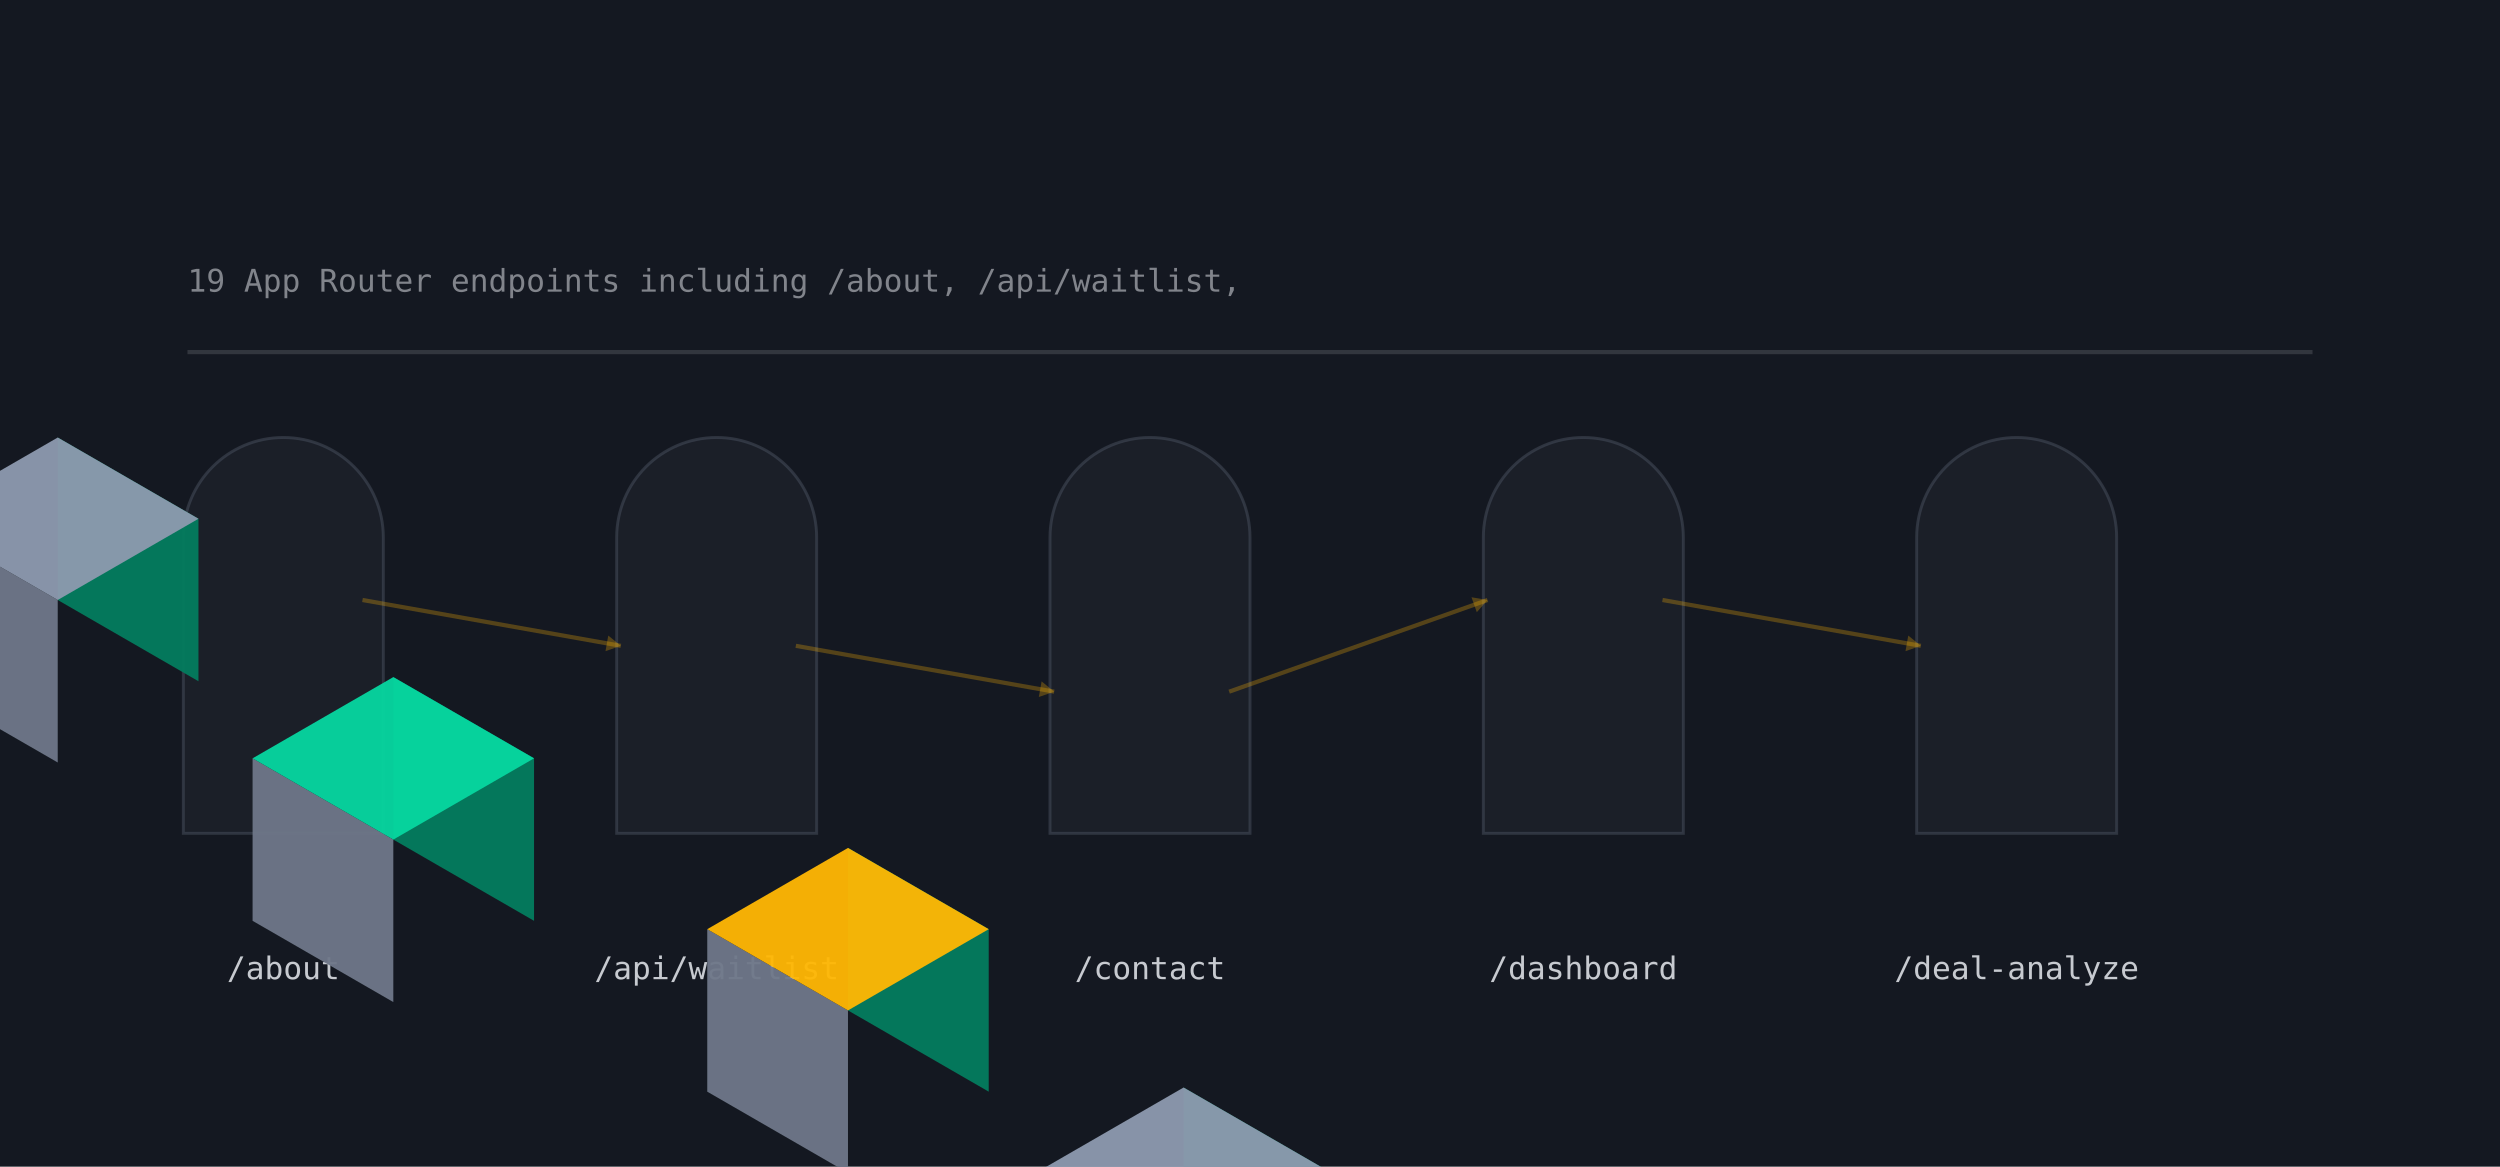
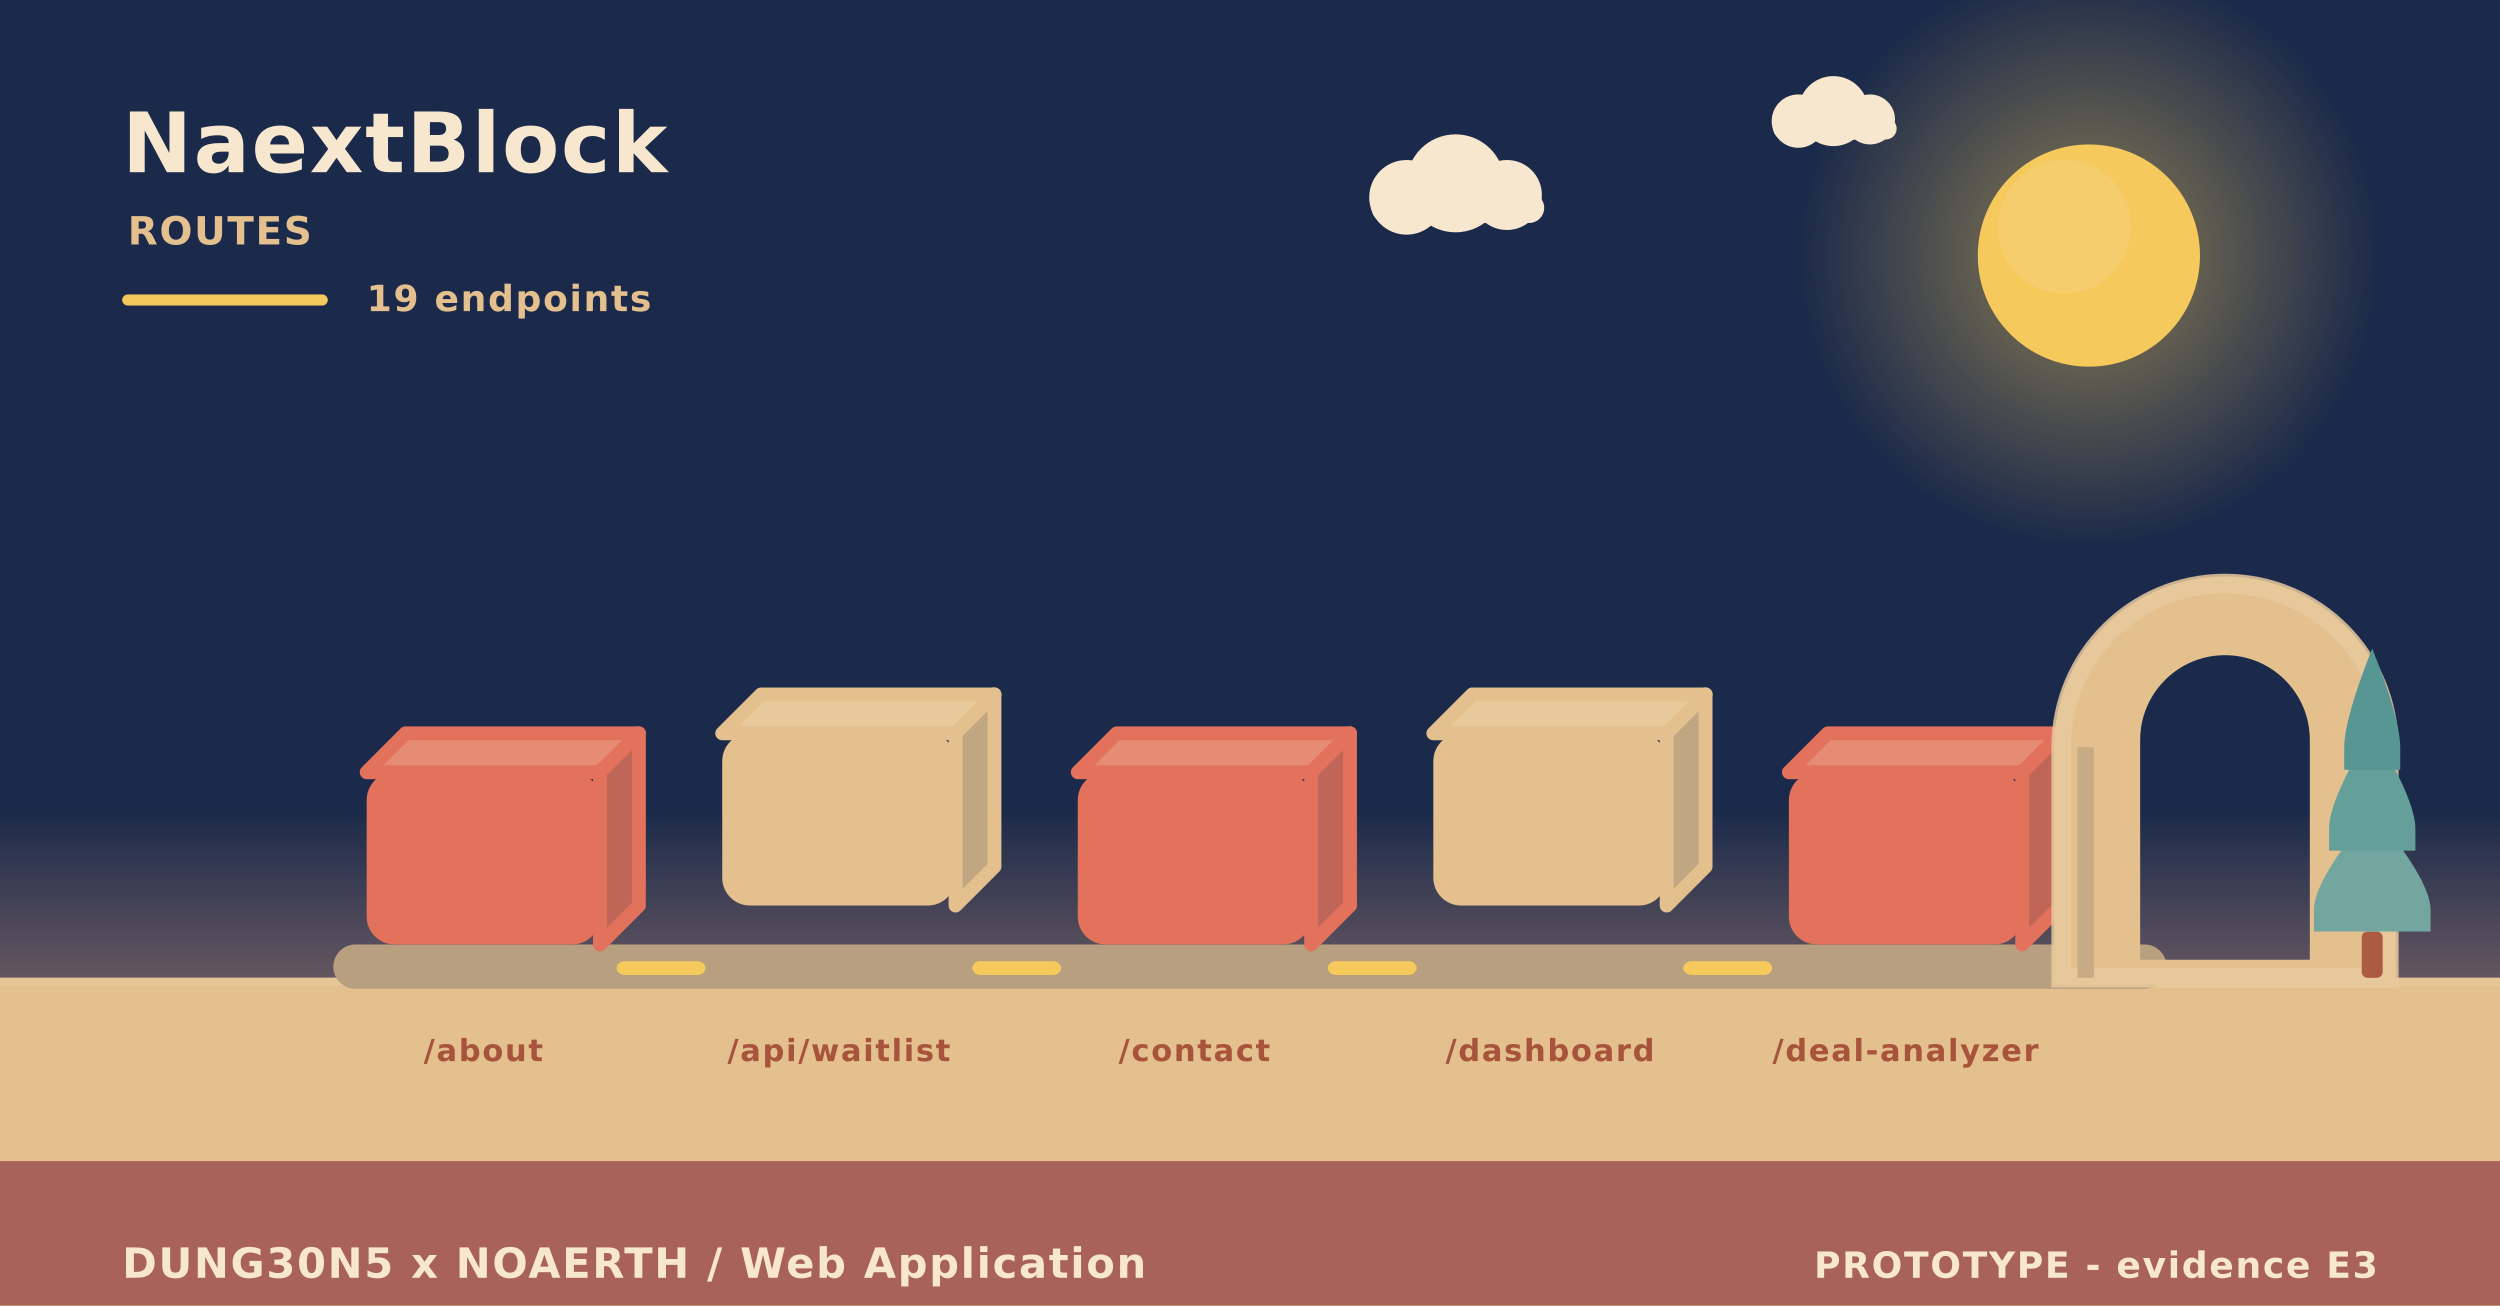
- <svg xmlns="http://www.w3.org/2000/svg" viewBox="0 0 1200 560" width="1200" height="560" role="img" aria-label="NaextBlock data flow">
-   <rect width="1200" height="560" fill="#141821" />
-   <defs>
-     <linearGradient id="gf" x1="0" y1="0" x2="1" y2="1">
-       <stop offset="0%" stop-color="#ffb703" />
-       <stop offset="100%" stop-color="#8d99ae" />
-     </linearGradient>
-   </defs>
-   <path d="M88.00,400.00 L88.00,258.00 A48.00,48.00 0 0 1 184.00,258.00 L184.00,400.00 Z" fill="rgba(141,153,174,0.100)" opacity="0.55" stroke="rgba(141,153,174,0.400)" stroke-width="1.4" />
-   <polygon points="-133.37,173.00 -65.82,212.00 -65.82,134.00 -133.37,95.00" fill="#037c5d" opacity="0.95" />
-   <polygon points="-200.92,212.00 -133.37,251.00 -133.37,173.00 -200.92,134.00" fill="#6e7788" opacity="0.95" />
-   <polygon points="-133.37,95.00 -65.82,134.00 -133.37,173.00 -200.92,134.00" fill="#ffb703" opacity="0.95" />
-   <text x="136" y="470" font-family="ui-monospace,Menlo,monospace" font-size="15" fill="rgba(238,241,246,0.820)" text-anchor="middle">/about</text>
-   <path d="M296.00,400.00 L296.00,258.00 A48.00,48.00 0 0 1 392.00,258.00 L392.00,400.00 Z" fill="rgba(141,153,174,0.100)" opacity="0.55" stroke="rgba(141,153,174,0.400)" stroke-width="1.4" />
-   <polygon points="27.71,288.00 95.26,327.00 95.26,249.00 27.71,210.00" fill="#037c5d" opacity="0.95" />
-   <polygon points="-39.84,327.00 27.71,366.00 27.71,288.00 -39.84,249.00" fill="#6e7788" opacity="0.95" />
-   <polygon points="27.71,210.00 95.26,249.00 27.71,288.00 -39.84,249.00" fill="#8d99ae" opacity="0.95" />
-   <text x="344" y="470" font-family="ui-monospace,Menlo,monospace" font-size="15" fill="rgba(238,241,246,0.820)" text-anchor="middle">/api/waitlist</text>
-   <line x1="174.00" y1="288.00" x2="298.00" y2="310.00" stroke="rgba(255,183,3,0.500)" stroke-width="2.00" opacity="0.55" />
-   <polygon points="298.00,310.00 291.97,305.07 290.64,312.55" fill="rgba(255,183,3,0.500)" opacity="0.55" />
-   <path d="M504.00,400.00 L504.00,258.00 A48.00,48.00 0 0 1 600.00,258.00 L600.00,400.00 Z" fill="rgba(141,153,174,0.100)" opacity="0.55" stroke="rgba(141,153,174,0.400)" stroke-width="1.4" />
-   <polygon points="188.79,403.00 256.34,442.00 256.34,364.00 188.79,325.00" fill="#037c5d" opacity="0.95" />
-   <polygon points="121.24,442.00 188.79,481.00 188.79,403.00 121.24,364.00" fill="#6e7788" opacity="0.95" />
-   <polygon points="188.79,325.00 256.34,364.00 188.79,403.00 121.24,364.00" fill="#06d6a0" opacity="0.95" />
-   <text x="552" y="470" font-family="ui-monospace,Menlo,monospace" font-size="15" fill="rgba(238,241,246,0.820)" text-anchor="middle">/contact</text>
-   <line x1="382.00" y1="310.00" x2="506.00" y2="332.00" stroke="rgba(255,183,3,0.500)" stroke-width="2.00" opacity="0.55" />
-   <polygon points="506.00,332.00 499.97,327.07 498.64,334.55" fill="rgba(255,183,3,0.500)" opacity="0.55" />
-   <path d="M712.00,400.00 L712.00,258.00 A48.00,48.00 0 0 1 808.00,258.00 L808.00,400.00 Z" fill="rgba(141,153,174,0.100)" opacity="0.55" stroke="rgba(141,153,174,0.400)" stroke-width="1.4" />
-   <polygon points="407.03,485.00 474.58,524.00 474.58,446.00 407.03,407.00" fill="#037c5d" opacity="0.95" />
-   <polygon points="339.48,524.00 407.03,563.00 407.03,485.00 339.48,446.00" fill="#6e7788" opacity="0.95" />
-   <polygon points="407.03,407.00 474.58,446.00 407.03,485.00 339.48,446.00" fill="#ffb703" opacity="0.95" />
-   <text x="760" y="470" font-family="ui-monospace,Menlo,monospace" font-size="15" fill="rgba(238,241,246,0.820)" text-anchor="middle">/dashboard</text>
-   <line x1="590.00" y1="332.00" x2="714.00" y2="288.00" stroke="rgba(255,183,3,0.500)" stroke-width="2.00" opacity="0.55" />
-   <polygon points="714.00,288.00 706.32,286.69 708.86,293.86" fill="rgba(255,183,3,0.500)" opacity="0.55" />
-   <path d="M920.00,400.00 L920.00,258.00 A48.00,48.00 0 0 1 1016.00,258.00 L1016.00,400.00 Z" fill="rgba(141,153,174,0.100)" opacity="0.55" stroke="rgba(141,153,174,0.400)" stroke-width="1.4" />
-   <polygon points="568.11,600.00 635.66,639.00 635.66,561.00 568.11,522.00" fill="#037c5d" opacity="0.95" />
-   <polygon points="500.56,639.00 568.11,678.00 568.11,600.00 500.56,561.00" fill="#6e7788" opacity="0.95" />
-   <polygon points="568.11,522.00 635.66,561.00 568.11,600.00 500.56,561.00" fill="#8d99ae" opacity="0.95" />
-   <text x="968" y="470" font-family="ui-monospace,Menlo,monospace" font-size="15" fill="rgba(238,241,246,0.820)" text-anchor="middle">/deal-analyze</text>
-   <line x1="798.00" y1="288.00" x2="922.00" y2="310.00" stroke="rgba(255,183,3,0.500)" stroke-width="2.00" opacity="0.55" />
-   <polygon points="922.00,310.00 915.97,305.07 914.64,312.55" fill="rgba(255,183,3,0.500)" opacity="0.55" />
-   <rect x="90.00" y="168.00" width="1020.00" height="2.00" rx="0.00" fill="rgba(238,241,246,0.140)" opacity="1.00" />
-   <text x="90" y="140" font-family="ui-monospace,Menlo,monospace" font-size="15" fill="rgba(238,241,246,0.500)">19 App Router endpoints including /about, /api/waitlist,</text>
+ <svg xmlns="http://www.w3.org/2000/svg" width="900" height="470" viewBox="0 0 900 470" role="img" aria-label="NaextBlock - how data moves">
+   <linearGradient id="skyd" x1="0" y1="0" x2="0" y2="1">
+     <stop offset="0" stop-color="#1b2a4a" />
+     <stop offset="0.62" stop-color="#1b2a4a" />
+     <stop offset="1" stop-color="#f3ad8a" />
+   </linearGradient>
+   <rect width="900" height="470" fill="url(#skyd)" />
+   <radialGradient id="sund">
+     <stop offset="0.35" stop-color="#f5c95c" stop-opacity="0.34" />
+     <stop offset="1" stop-color="#f5c95c" stop-opacity="0" />
+   </radialGradient>
+   <circle cx="752" cy="92" r="104" fill="url(#sund)" />
+   <circle cx="752" cy="92" r="40" fill="#f5c95c" />
+   <circle cx="743.2" cy="81.6" r="24" fill="#f5d27e" opacity="0.5" />
+   <g>
+     <circle cx="524" cy="66" r="17.64" fill="#f6e7ce" />
+     <circle cx="506.36" cy="71.04" r="13.44" fill="#f6e7ce" />
+     <circle cx="542.48" cy="70.2" r="12.6" fill="#f6e7ce" />
+     <rect x="493.76" y="69.36" width="62.16" height="10.92" rx="5.46" fill="#f6e7ce" />
+   </g>
+   <g>
+     <circle cx="660" cy="40" r="12.6" fill="#f6e7ce" />
+     <circle cx="647.4" cy="43.6" r="9.6" fill="#f6e7ce" />
+     <circle cx="673.2" cy="43" r="9" fill="#f6e7ce" />
+     <rect x="638.4" y="42.4" width="44.4" height="7.8" rx="3.9" fill="#f6e7ce" />
+   </g>
+   <rect x="0" y="352" width="900" height="118" fill="#e3c08d" />
+   <rect x="0" y="352" width="900" height="3" fill="#e6c596" />
+   <text x="44" y="62" font-family="Verdana,DejaVu Sans,sans-serif" font-size="30" font-weight="700" letter-spacing="0.6" fill="#f6e7ce" text-anchor="start">NaextBlock</text>
+   <text x="46" y="88" font-family="Verdana,DejaVu Sans,sans-serif" font-size="14" font-weight="700" letter-spacing="0.6" fill="#e3c08d" text-anchor="start">ROUTES</text>
+   <rect x="44" y="106" width="74" height="4" rx="2" fill="#f5c95c" />
+   <text x="132" y="112" font-family="Verdana,DejaVu Sans,sans-serif" font-size="13" font-weight="700" letter-spacing="0.6" fill="#e3c08d" text-anchor="start">19 endpoints</text>
+   <rect x="120" y="340" width="660" height="16" rx="8" fill="#b79f80" />
+   <path d="M132,278 L216,278 L230,264 L146,264 Z" fill="#e68c74" stroke="#e2725b" stroke-width="5" stroke-linejoin="round" />
+   <path d="M216,278 L230,264 L230,326 L216,340 Z" fill="#c06658" stroke="#e2725b" stroke-width="5" stroke-linejoin="round" />
+   <rect x="132" y="278" width="84" height="62" rx="10" fill="#e2725b" />
+   <text x="174" y="382" font-family="Verdana,DejaVu Sans,sans-serif" font-size="11" font-weight="700" letter-spacing="0.6" fill="#a8543c" text-anchor="middle">/about</text>
+   <path d="M260,264 L344,264 L358,250 L274,250 Z" fill="#e7c99b" stroke="#e3c08d" stroke-width="5" stroke-linejoin="round" />
+   <path d="M344,264 L358,250 L358,312 L344,326 Z" fill="#c1a682" stroke="#e3c08d" stroke-width="5" stroke-linejoin="round" />
+   <rect x="260" y="264" width="84" height="62" rx="10" fill="#e3c08d" />
+   <text x="302" y="382" font-family="Verdana,DejaVu Sans,sans-serif" font-size="11" font-weight="700" letter-spacing="0.6" fill="#a8543c" text-anchor="middle">/api/waitlist</text>
+   <rect x="222" y="346" width="32" height="5" rx="3" fill="#f5c95c" />
+   <path d="M388,278 L472,278 L486,264 L402,264 Z" fill="#e68c74" stroke="#e2725b" stroke-width="5" stroke-linejoin="round" />
+   <path d="M472,278 L486,264 L486,326 L472,340 Z" fill="#c06658" stroke="#e2725b" stroke-width="5" stroke-linejoin="round" />
+   <rect x="388" y="278" width="84" height="62" rx="10" fill="#e2725b" />
+   <text x="430" y="382" font-family="Verdana,DejaVu Sans,sans-serif" font-size="11" font-weight="700" letter-spacing="0.6" fill="#a8543c" text-anchor="middle">/contact</text>
+   <rect x="350" y="346" width="32" height="5" rx="3" fill="#f5c95c" />
+   <path d="M516,264 L600,264 L614,250 L530,250 Z" fill="#e7c99b" stroke="#e3c08d" stroke-width="5" stroke-linejoin="round" />
+   <path d="M600,264 L614,250 L614,312 L600,326 Z" fill="#c1a682" stroke="#e3c08d" stroke-width="5" stroke-linejoin="round" />
+   <rect x="516" y="264" width="84" height="62" rx="10" fill="#e3c08d" />
+   <text x="558" y="382" font-family="Verdana,DejaVu Sans,sans-serif" font-size="11" font-weight="700" letter-spacing="0.6" fill="#a8543c" text-anchor="middle">/dashboard</text>
+   <rect x="478" y="346" width="32" height="5" rx="3" fill="#f5c95c" />
+   <path d="M644,278 L728,278 L742,264 L658,264 Z" fill="#e68c74" stroke="#e2725b" stroke-width="5" stroke-linejoin="round" />
+   <path d="M728,278 L742,264 L742,326 L728,340 Z" fill="#c06658" stroke="#e2725b" stroke-width="5" stroke-linejoin="round" />
+   <rect x="644" y="278" width="84" height="62" rx="10" fill="#e2725b" />
+   <text x="686" y="382" font-family="Verdana,DejaVu Sans,sans-serif" font-size="11" font-weight="700" letter-spacing="0.6" fill="#a8543c" text-anchor="middle">/deal-analyzer</text>
+   <rect x="606" y="346" width="32" height="5" rx="3" fill="#f5c95c" />
+   <path d="M742,352 L742,269.04 A59,59 0 0 1 860,269.04 L860,352 Z M767.96,348 L767.96,266.4 A33.04,33.04 0 0 1 834.04,266.4 L834.04,348 Z" fill="#e3c08d" fill-rule="evenodd" stroke="#e3c08d" stroke-width="5" stroke-linejoin="round" />
+   <path d="M742,352 L742,269.04 A59,59 0 0 1 860,269.04 L860,352 Z" fill="none" stroke="#e8c99d" stroke-width="7" stroke-linecap="round" opacity="0.85" />
+   <rect x="747.9" y="269.04" width="5.9" height="82.96" fill="#c7ab84" />
+   <rect x="850.22" y="335.36" width="7.56" height="16.64" rx="2.1" fill="#ac5b43" />
+   <path d="M854,291.68 Q833,317.01 833,327.5 Q833,335.36 833,335.36 L875,335.36 Q875,335.36 875,327.5 Q875,317.01 854,291.68 Z" fill="#74a6a0" />
+   <path d="M854,262.56 Q838.46,287.89 838.46,298.38 Q838.46,306.24 838.46,306.24 L869.54,306.24 Q869.54,306.24 869.54,298.38 Q869.54,287.89 854,262.56 Z" fill="#649f9a" />
+   <path d="M854,233.44 Q843.92,258.77 843.92,269.26 Q843.92,277.12 843.92,277.12 L864.08,277.12 Q864.08,277.12 864.08,269.26 Q864.08,258.77 854,233.44 Z" fill="#589694" />
+   <rect x="0" y="418" width="900" height="52" rx="0" fill="#a65c56" opacity="0.94" />
+   <text x="44" y="460" font-family="Verdana,DejaVu Sans,sans-serif" font-size="15" font-weight="700" letter-spacing="0.6" fill="#f6e7ce" text-anchor="start">DUNG30N5 x NOAERTH  /  Web Application</text>
+   <text x="856" y="460" font-family="Verdana,DejaVu Sans,sans-serif" font-size="13" font-weight="700" letter-spacing="0.6" fill="#f6e7ce" text-anchor="end">PROTOTYPE  -  evidence E3</text>
</svg>
